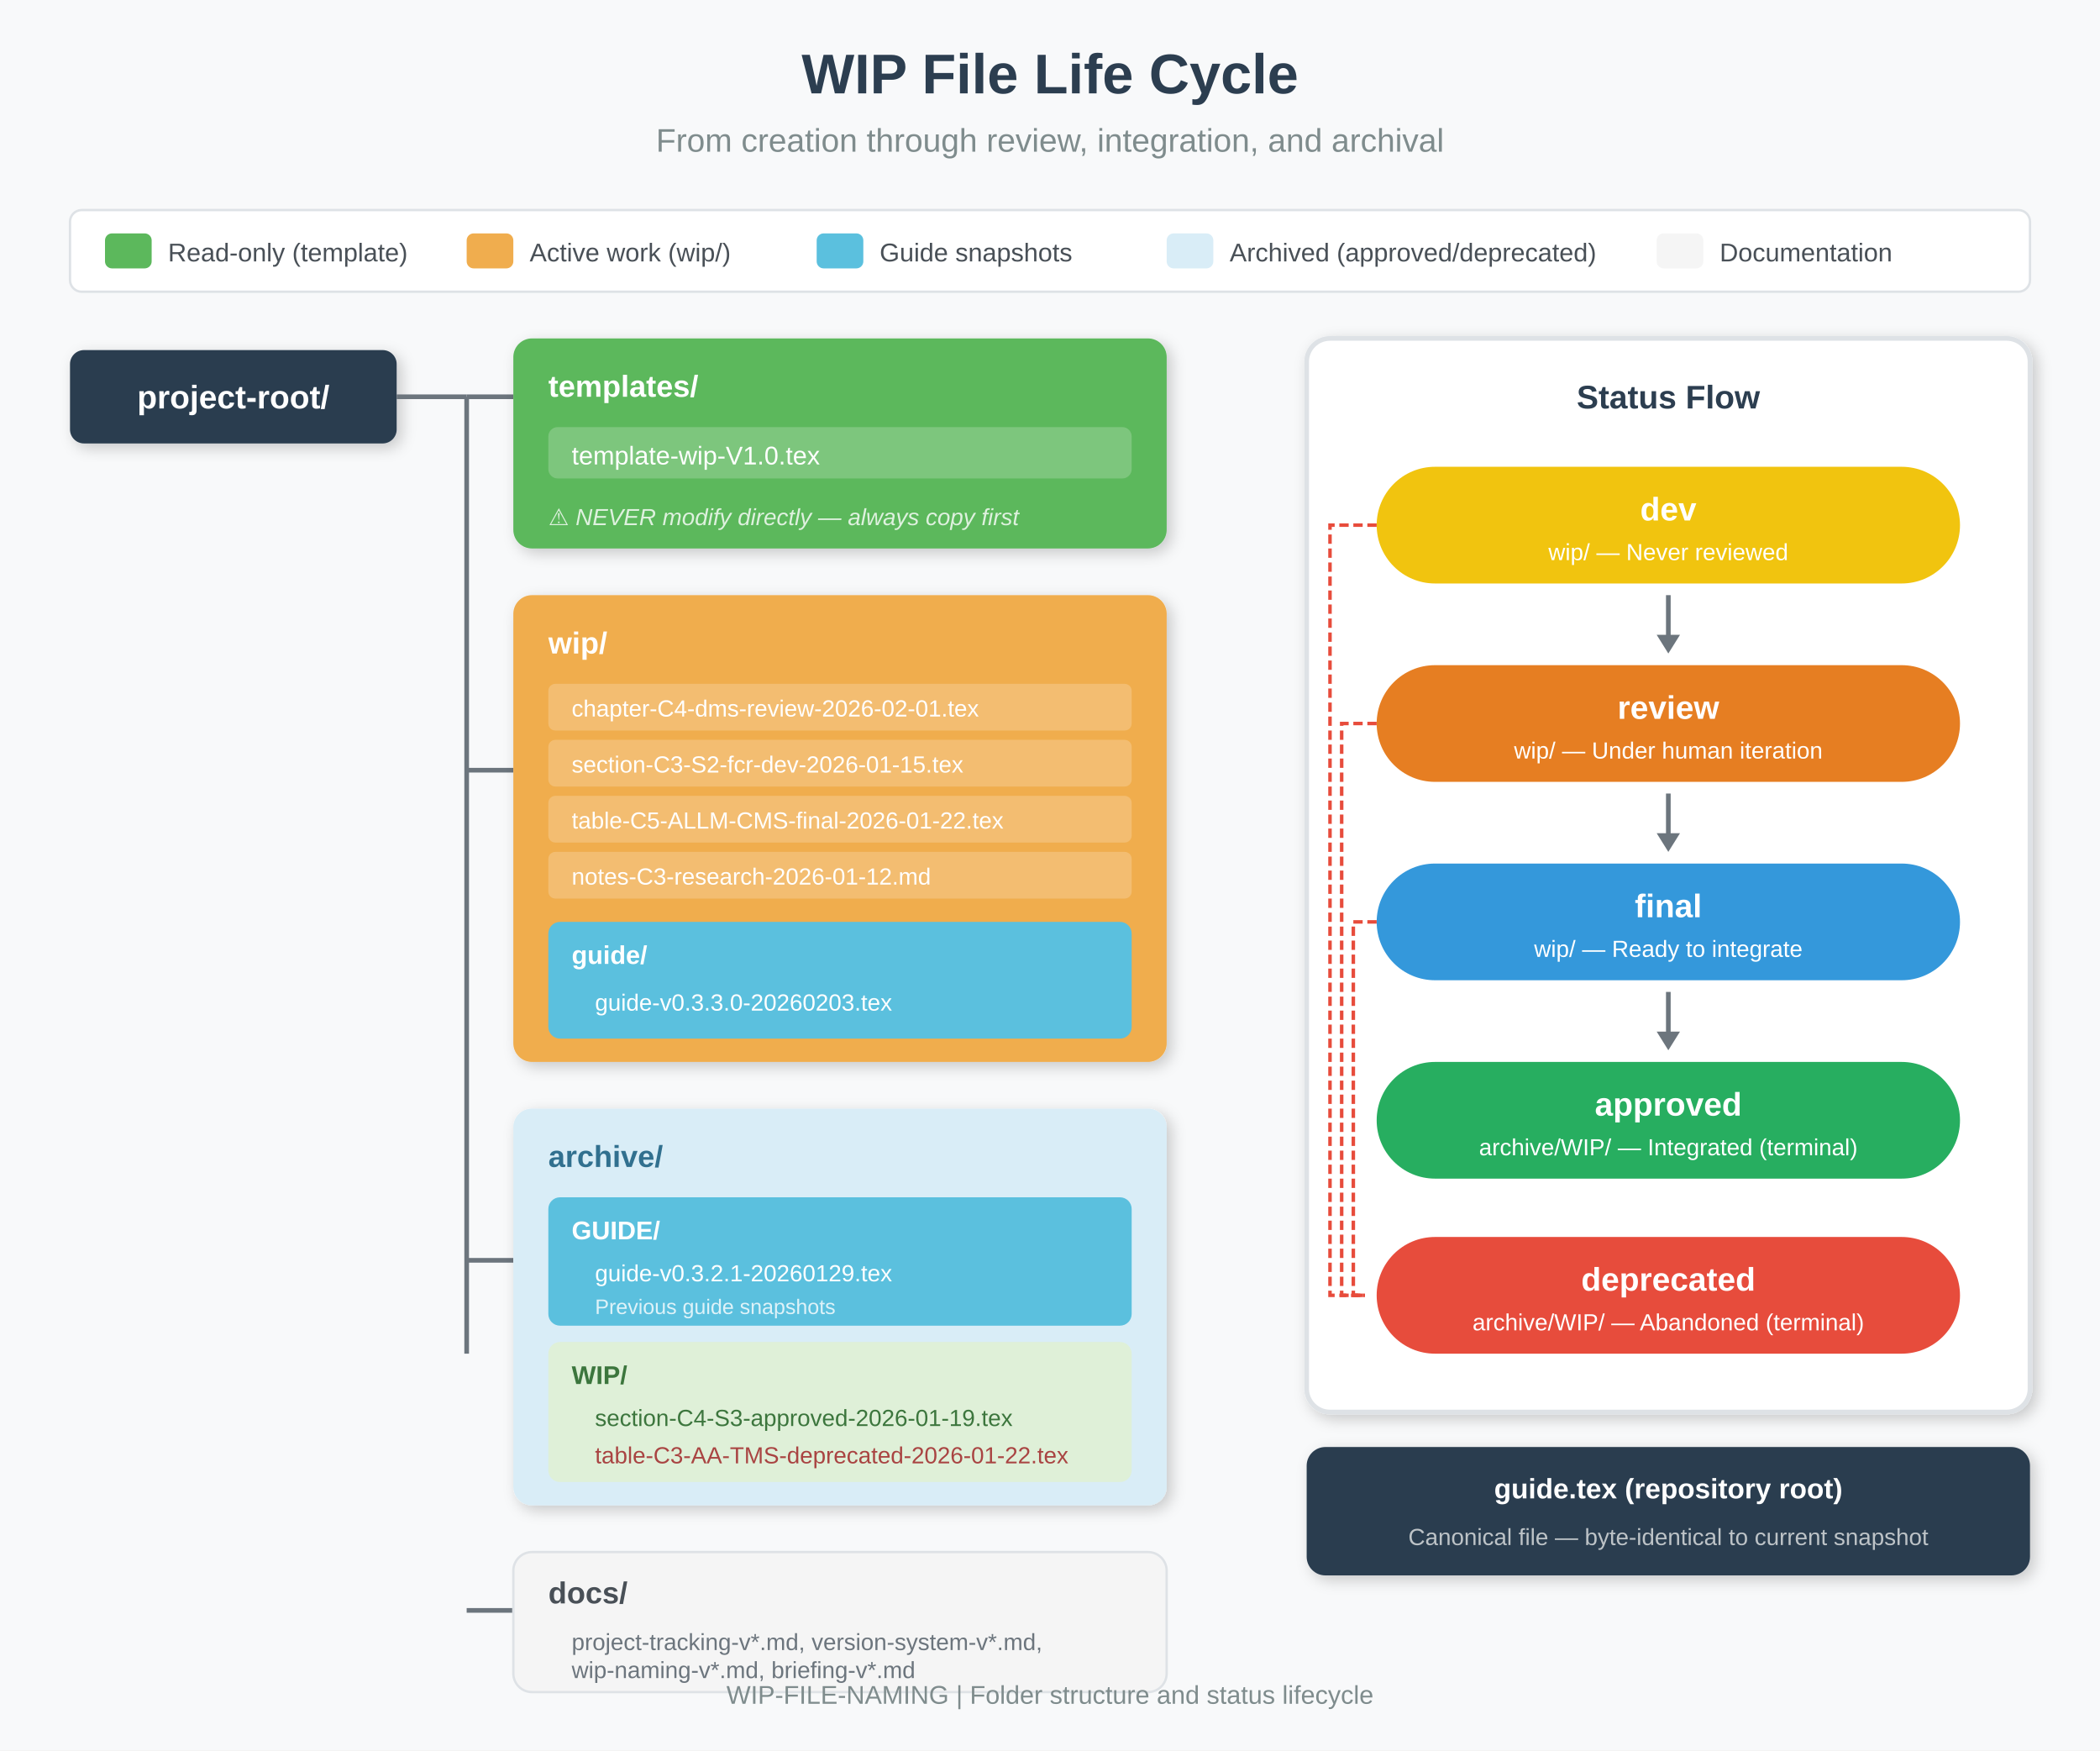
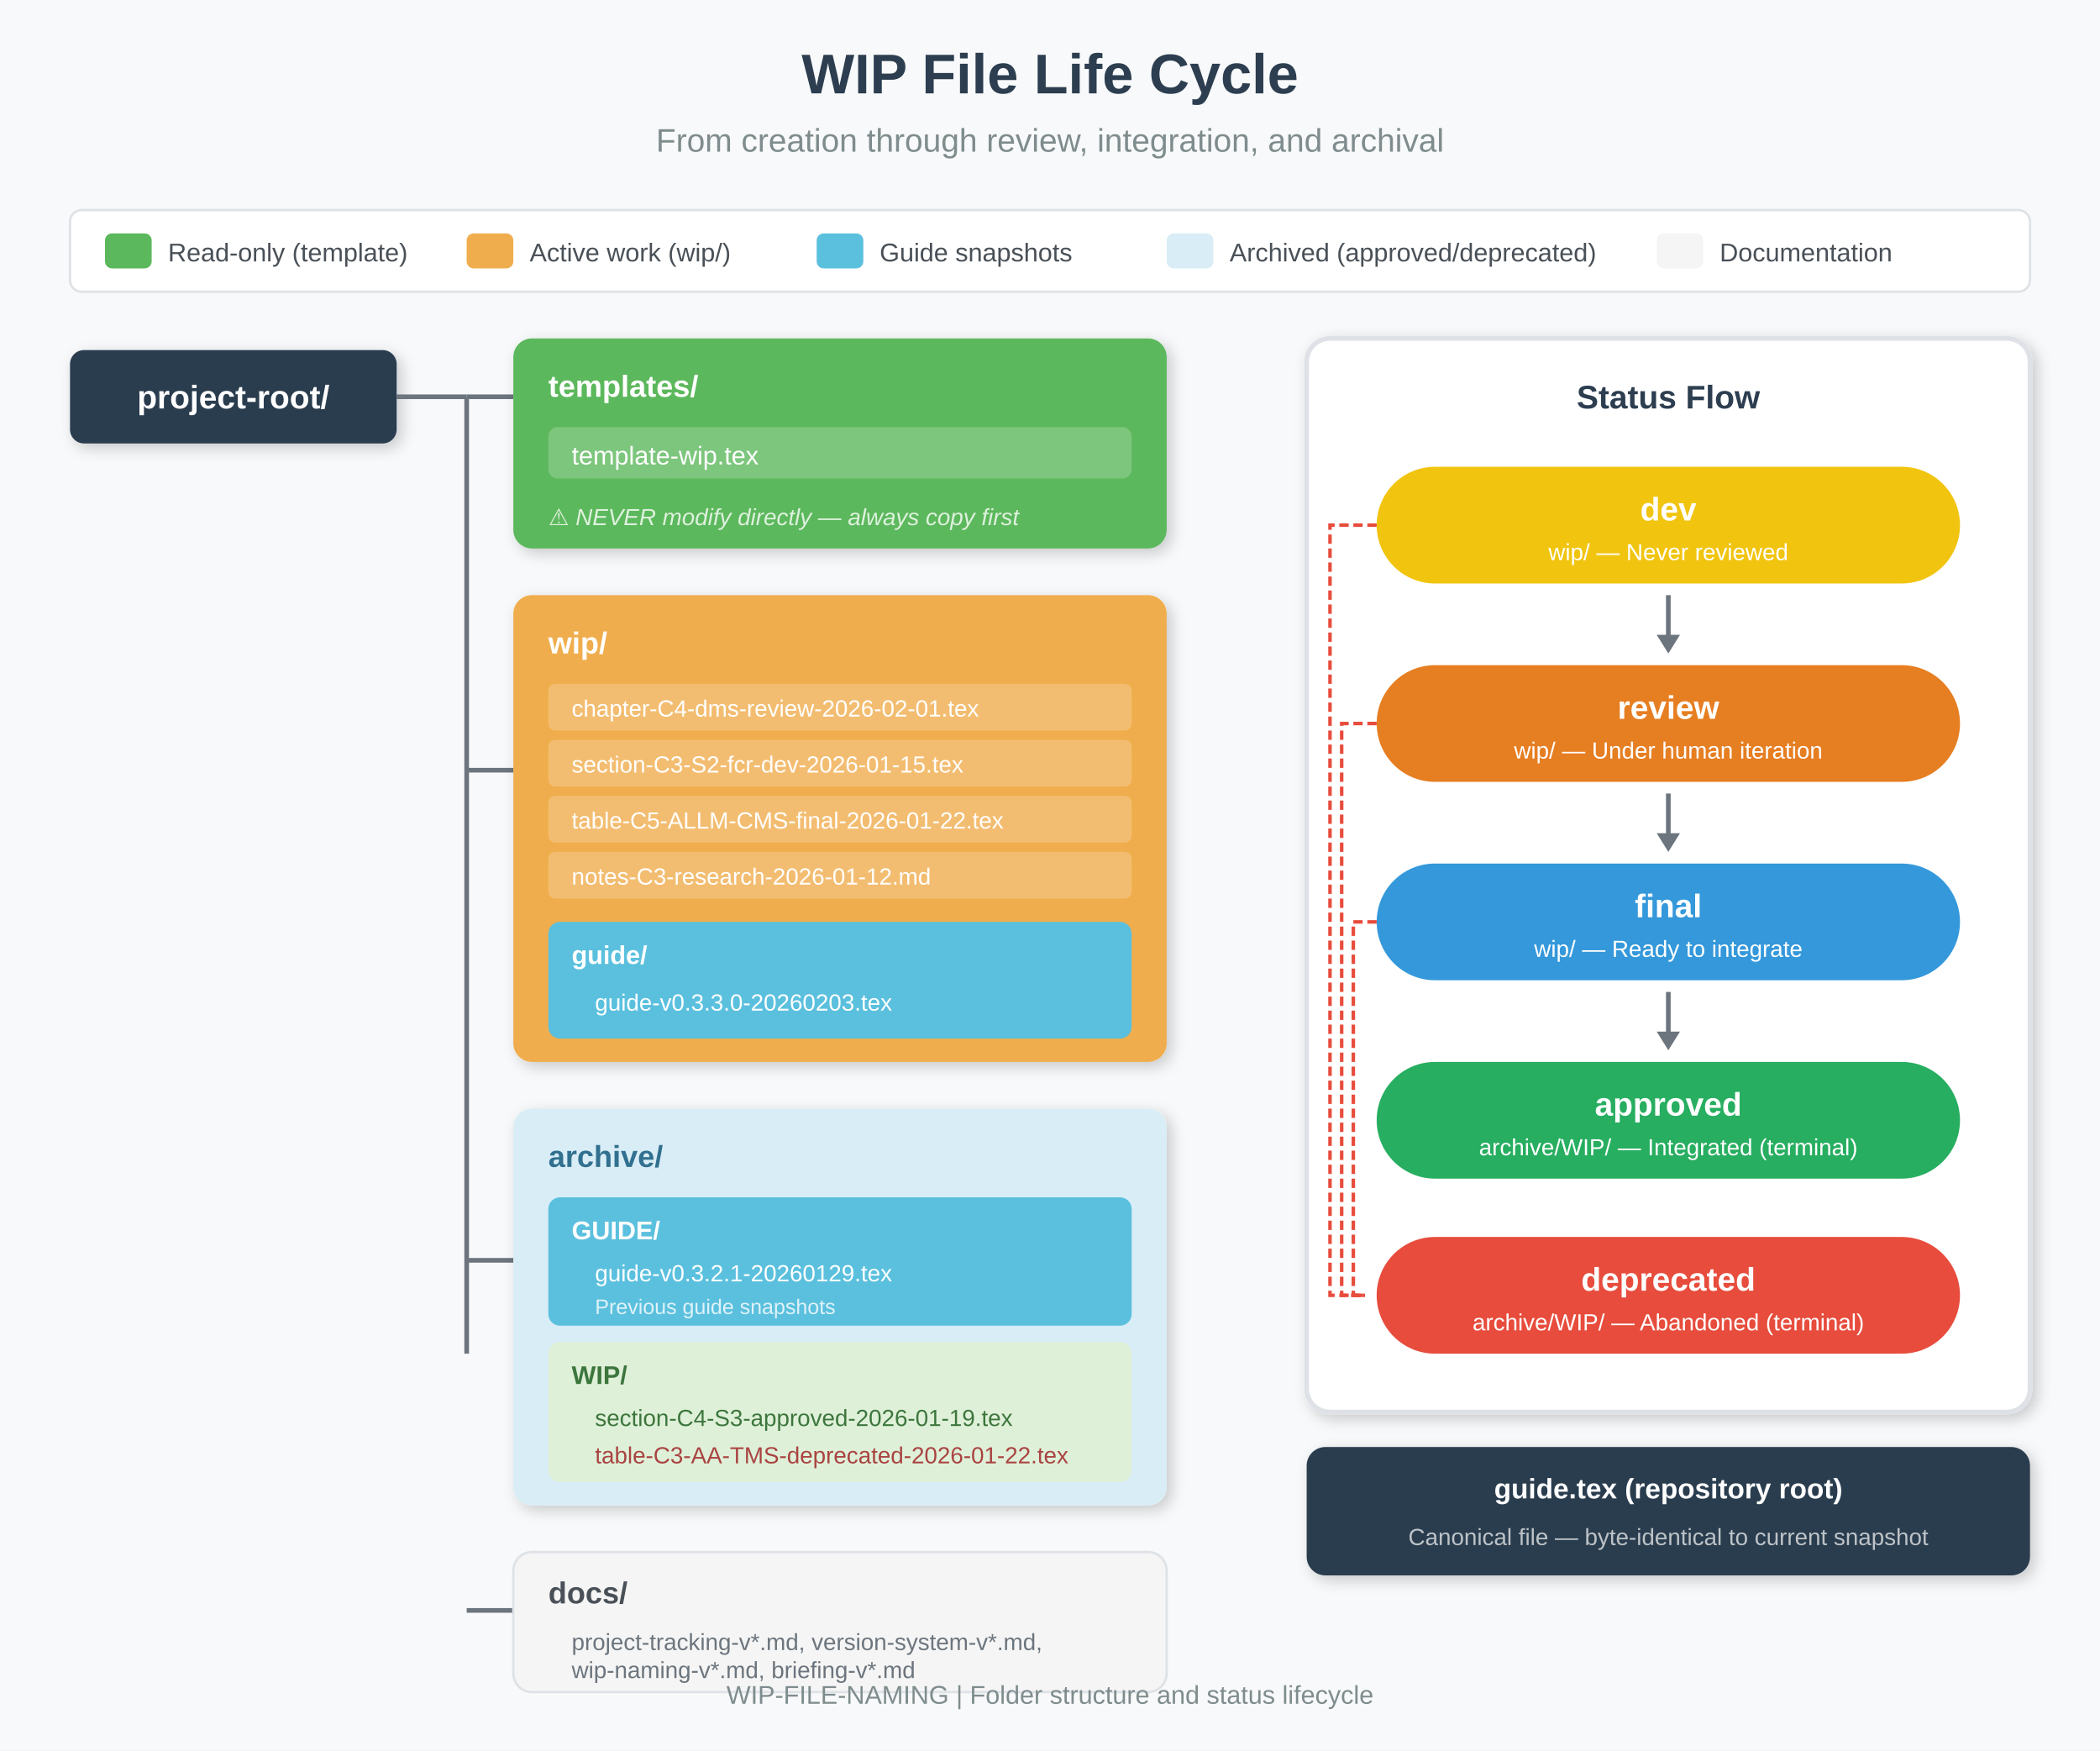
<svg xmlns="http://www.w3.org/2000/svg" viewBox="0 0 900 750">
  <defs>
    <filter id="shadow" x="-20%" y="-20%" width="140%" height="140%">
      <feDropShadow dx="2" dy="2" stdDeviation="3" flood-opacity="0.2" />
    </filter>
  </defs>
  <rect width="900" height="750" fill="#F8F9FA" />
  <text x="450" y="40" font-family="Arial, sans-serif" font-size="24" font-weight="bold" fill="#2C3E50" text-anchor="middle">WIP File Life Cycle</text>
  <text x="450" y="65" font-family="Arial, sans-serif" font-size="14" fill="#7F8C8D" text-anchor="middle">From creation through review, integration, and archival</text>
  <g transform="translate(30, 90)">
    <rect x="0" y="0" width="840" height="35" rx="5" fill="#FFF" stroke="#DEE2E6" stroke-width="1" />
    <rect x="15" y="10" width="20" height="15" rx="3" fill="#5CB85C" />
    <text x="42" y="22" font-family="Arial, sans-serif" font-size="11" fill="#495057">Read-only (template)</text>
    <rect x="170" y="10" width="20" height="15" rx="3" fill="#F0AD4E" />
    <text x="197" y="22" font-family="Arial, sans-serif" font-size="11" fill="#495057">Active work (wip/)</text>
    <rect x="320" y="10" width="20" height="15" rx="3" fill="#5BC0DE" />
    <text x="347" y="22" font-family="Arial, sans-serif" font-size="11" fill="#495057">Guide snapshots</text>
    <rect x="470" y="10" width="20" height="15" rx="3" fill="#D9EDF7" />
    <text x="497" y="22" font-family="Arial, sans-serif" font-size="11" fill="#495057">Archived (approved/deprecated)</text>
    <rect x="680" y="10" width="20" height="15" rx="3" fill="#F5F5F5" />
    <text x="707" y="22" font-family="Arial, sans-serif" font-size="11" fill="#495057">Documentation</text>
  </g>
  <g transform="translate(30, 150)">
    <rect x="0" y="0" width="140" height="40" rx="6" fill="#2C3E50" filter="url(#shadow)" />
    <text x="70" y="25" font-family="Arial, sans-serif" font-size="14" fill="#FFF" text-anchor="middle" font-weight="bold">project-root/</text>
  </g>
  <path d="M 170 170 L 200 170" stroke="#6C757D" stroke-width="2" />
  <path d="M 200 170 L 200 580" stroke="#6C757D" stroke-width="2" />
  <g transform="translate(220, 145)">
    <path d="M -20 25 L 0 25" stroke="#6C757D" stroke-width="2" />
    <rect x="0" y="0" width="280" height="90" rx="8" fill="#5CB85C" filter="url(#shadow)" />
    <text x="15" y="25" font-family="Arial, sans-serif" font-size="13" fill="#FFF" font-weight="bold">templates/</text>
    <rect x="15" y="38" width="250" height="22" rx="4" fill="rgba(255,255,255,0.2)" />
-     <text x="25" y="54" font-family="Arial, sans-serif" font-size="11" fill="#FFF">template-wip-V1.0.tex</text>
+     <text x="25" y="54" font-family="Arial, sans-serif" font-size="11" fill="#FFF">template-wip.tex</text>
    <text x="15" y="80" font-family="Arial, sans-serif" font-size="10" fill="rgba(255,255,255,0.8)" font-style="italic">⚠ NEVER modify directly — always copy first</text>
  </g>
  <g transform="translate(220, 255)">
    <path d="M -20 75 L 0 75" stroke="#6C757D" stroke-width="2" />
    <rect x="0" y="0" width="280" height="200" rx="8" fill="#F0AD4E" filter="url(#shadow)" />
    <text x="15" y="25" font-family="Arial, sans-serif" font-size="13" fill="#FFF" font-weight="bold">wip/</text>
    <rect x="15" y="38" width="250" height="20" rx="3" fill="rgba(255,255,255,0.2)" />
    <text x="25" y="52" font-family="Arial, sans-serif" font-size="10" fill="#FFF">chapter-C4-dms-review-2026-02-01.tex</text>
    <rect x="15" y="62" width="250" height="20" rx="3" fill="rgba(255,255,255,0.2)" />
    <text x="25" y="76" font-family="Arial, sans-serif" font-size="10" fill="#FFF">section-C3-S2-fcr-dev-2026-01-15.tex</text>
    <rect x="15" y="86" width="250" height="20" rx="3" fill="rgba(255,255,255,0.2)" />
    <text x="25" y="100" font-family="Arial, sans-serif" font-size="10" fill="#FFF">table-C5-ALLM-CMS-final-2026-01-22.tex</text>
    <rect x="15" y="110" width="250" height="20" rx="3" fill="rgba(255,255,255,0.2)" />
    <text x="25" y="124" font-family="Arial, sans-serif" font-size="10" fill="#FFF">notes-C3-research-2026-01-12.md</text>
    <rect x="15" y="140" width="250" height="50" rx="5" fill="#5BC0DE" />
    <text x="25" y="158" font-family="Arial, sans-serif" font-size="11" fill="#FFF" font-weight="bold">guide/</text>
    <text x="35" y="178" font-family="Arial, sans-serif" font-size="10" fill="#FFF">guide-v0.3.3.0-20260203.tex</text>
  </g>
  <g transform="translate(220, 475)">
    <path d="M -20 65 L 0 65" stroke="#6C757D" stroke-width="2" />
    <rect x="0" y="0" width="280" height="170" rx="8" fill="#D9EDF7" filter="url(#shadow)" />
    <text x="15" y="25" font-family="Arial, sans-serif" font-size="13" fill="#31708F" font-weight="bold">archive/</text>
    <rect x="15" y="38" width="250" height="55" rx="5" fill="#5BC0DE" />
    <text x="25" y="56" font-family="Arial, sans-serif" font-size="11" fill="#FFF" font-weight="bold">GUIDE/</text>
    <text x="35" y="74" font-family="Arial, sans-serif" font-size="10" fill="#FFF">guide-v0.3.2.1-20260129.tex</text>
    <text x="35" y="88" font-family="Arial, sans-serif" font-size="9" fill="rgba(255,255,255,0.8)">Previous guide snapshots</text>
    <rect x="15" y="100" width="250" height="60" rx="5" fill="#DFF0D8" />
    <text x="25" y="118" font-family="Arial, sans-serif" font-size="11" fill="#3C763D" font-weight="bold">WIP/</text>
    <text x="35" y="136" font-family="Arial, sans-serif" font-size="10" fill="#3C763D">section-C4-S3-approved-2026-01-19.tex</text>
    <text x="35" y="152" font-family="Arial, sans-serif" font-size="10" fill="#A94442">table-C3-AA-TMS-deprecated-2026-01-22.tex</text>
  </g>
  <g transform="translate(220, 665)">
    <path d="M -20 25 L 0 25" stroke="#6C757D" stroke-width="2" />
    <rect x="0" y="0" width="280" height="60" rx="8" fill="#F5F5F5" stroke="#DEE2E6" stroke-width="1" />
    <text x="15" y="22" font-family="Arial, sans-serif" font-size="13" fill="#495057" font-weight="bold">docs/</text>
    <text x="25" y="42" font-family="Arial, sans-serif" font-size="10" fill="#6C757D">project-tracking-v*.md, version-system-v*.md,</text>
    <text x="25" y="54" font-family="Arial, sans-serif" font-size="10" fill="#6C757D">wip-naming-v*.md, briefing-v*.md</text>
  </g>
  <g transform="translate(560, 145)">
    <rect x="0" y="0" width="310" height="460" rx="10" fill="#FFF" stroke="#DEE2E6" stroke-width="2" filter="url(#shadow)" />
    <text x="155" y="30" font-family="Arial, sans-serif" font-size="14" fill="#2C3E50" text-anchor="middle" font-weight="bold">Status Flow</text>
    <rect x="30" y="55" width="250" height="50" rx="25" fill="#F1C40F" />
    <text x="155" y="78" font-family="Arial, sans-serif" font-size="14" fill="#FFF" text-anchor="middle" font-weight="bold">dev</text>
    <text x="155" y="95" font-family="Arial, sans-serif" font-size="10" fill="#FFF" text-anchor="middle">wip/ — Never reviewed</text>
    <path d="M 155 110 L 155 130" stroke="#6C757D" stroke-width="2" />
    <polygon points="155,135 150,127 160,127" fill="#6C757D" />
    <rect x="30" y="140" width="250" height="50" rx="25" fill="#E67E22" />
    <text x="155" y="163" font-family="Arial, sans-serif" font-size="14" fill="#FFF" text-anchor="middle" font-weight="bold">review</text>
    <text x="155" y="180" font-family="Arial, sans-serif" font-size="10" fill="#FFF" text-anchor="middle">wip/ — Under human iteration</text>
    <path d="M 155 195 L 155 215" stroke="#6C757D" stroke-width="2" />
    <polygon points="155,220 150,212 160,212" fill="#6C757D" />
    <rect x="30" y="225" width="250" height="50" rx="25" fill="#3498DB" />
    <text x="155" y="248" font-family="Arial, sans-serif" font-size="14" fill="#FFF" text-anchor="middle" font-weight="bold">final</text>
    <text x="155" y="265" font-family="Arial, sans-serif" font-size="10" fill="#FFF" text-anchor="middle">wip/ — Ready to integrate</text>
    <path d="M 155 280 L 155 300" stroke="#6C757D" stroke-width="2" />
    <polygon points="155,305 150,297 160,297" fill="#6C757D" />
    <rect x="30" y="310" width="250" height="50" rx="25" fill="#27AE60" />
    <text x="155" y="333" font-family="Arial, sans-serif" font-size="14" fill="#FFF" text-anchor="middle" font-weight="bold">approved</text>
    <text x="155" y="350" font-family="Arial, sans-serif" font-size="10" fill="#FFF" text-anchor="middle">archive/WIP/ — Integrated (terminal)</text>
    <rect x="30" y="385" width="250" height="50" rx="25" fill="#E74C3C" />
    <text x="155" y="408" font-family="Arial, sans-serif" font-size="14" fill="#FFF" text-anchor="middle" font-weight="bold">deprecated</text>
    <text x="155" y="425" font-family="Arial, sans-serif" font-size="10" fill="#FFF" text-anchor="middle">archive/WIP/ — Abandoned (terminal)</text>
    <path d="M 30 80 L 10 80 L 10 410 L 25 410" stroke="#E74C3C" stroke-width="1.5" fill="none" stroke-dasharray="4,2" />
    <path d="M 30 165 L 15 165 L 15 410 L 25 410" stroke="#E74C3C" stroke-width="1.5" fill="none" stroke-dasharray="4,2" />
    <path d="M 30 250 L 20 250 L 20 410 L 25 410" stroke="#E74C3C" stroke-width="1.5" fill="none" stroke-dasharray="4,2" />
  </g>
  <g transform="translate(560, 620)">
    <rect x="0" y="0" width="310" height="55" rx="8" fill="#2C3E50" filter="url(#shadow)" />
    <text x="155" y="22" font-family="Arial, sans-serif" font-size="12" fill="#FFF" text-anchor="middle" font-weight="bold">guide.tex (repository root)</text>
    <text x="155" y="42" font-family="Arial, sans-serif" font-size="10" fill="#BDC3C7" text-anchor="middle">Canonical file — byte-identical to current snapshot</text>
  </g>
  <text x="450" y="730" font-family="Arial, sans-serif" font-size="11" fill="#7F8C8D" text-anchor="middle">WIP-FILE-NAMING | Folder structure and status lifecycle</text>
</svg>
